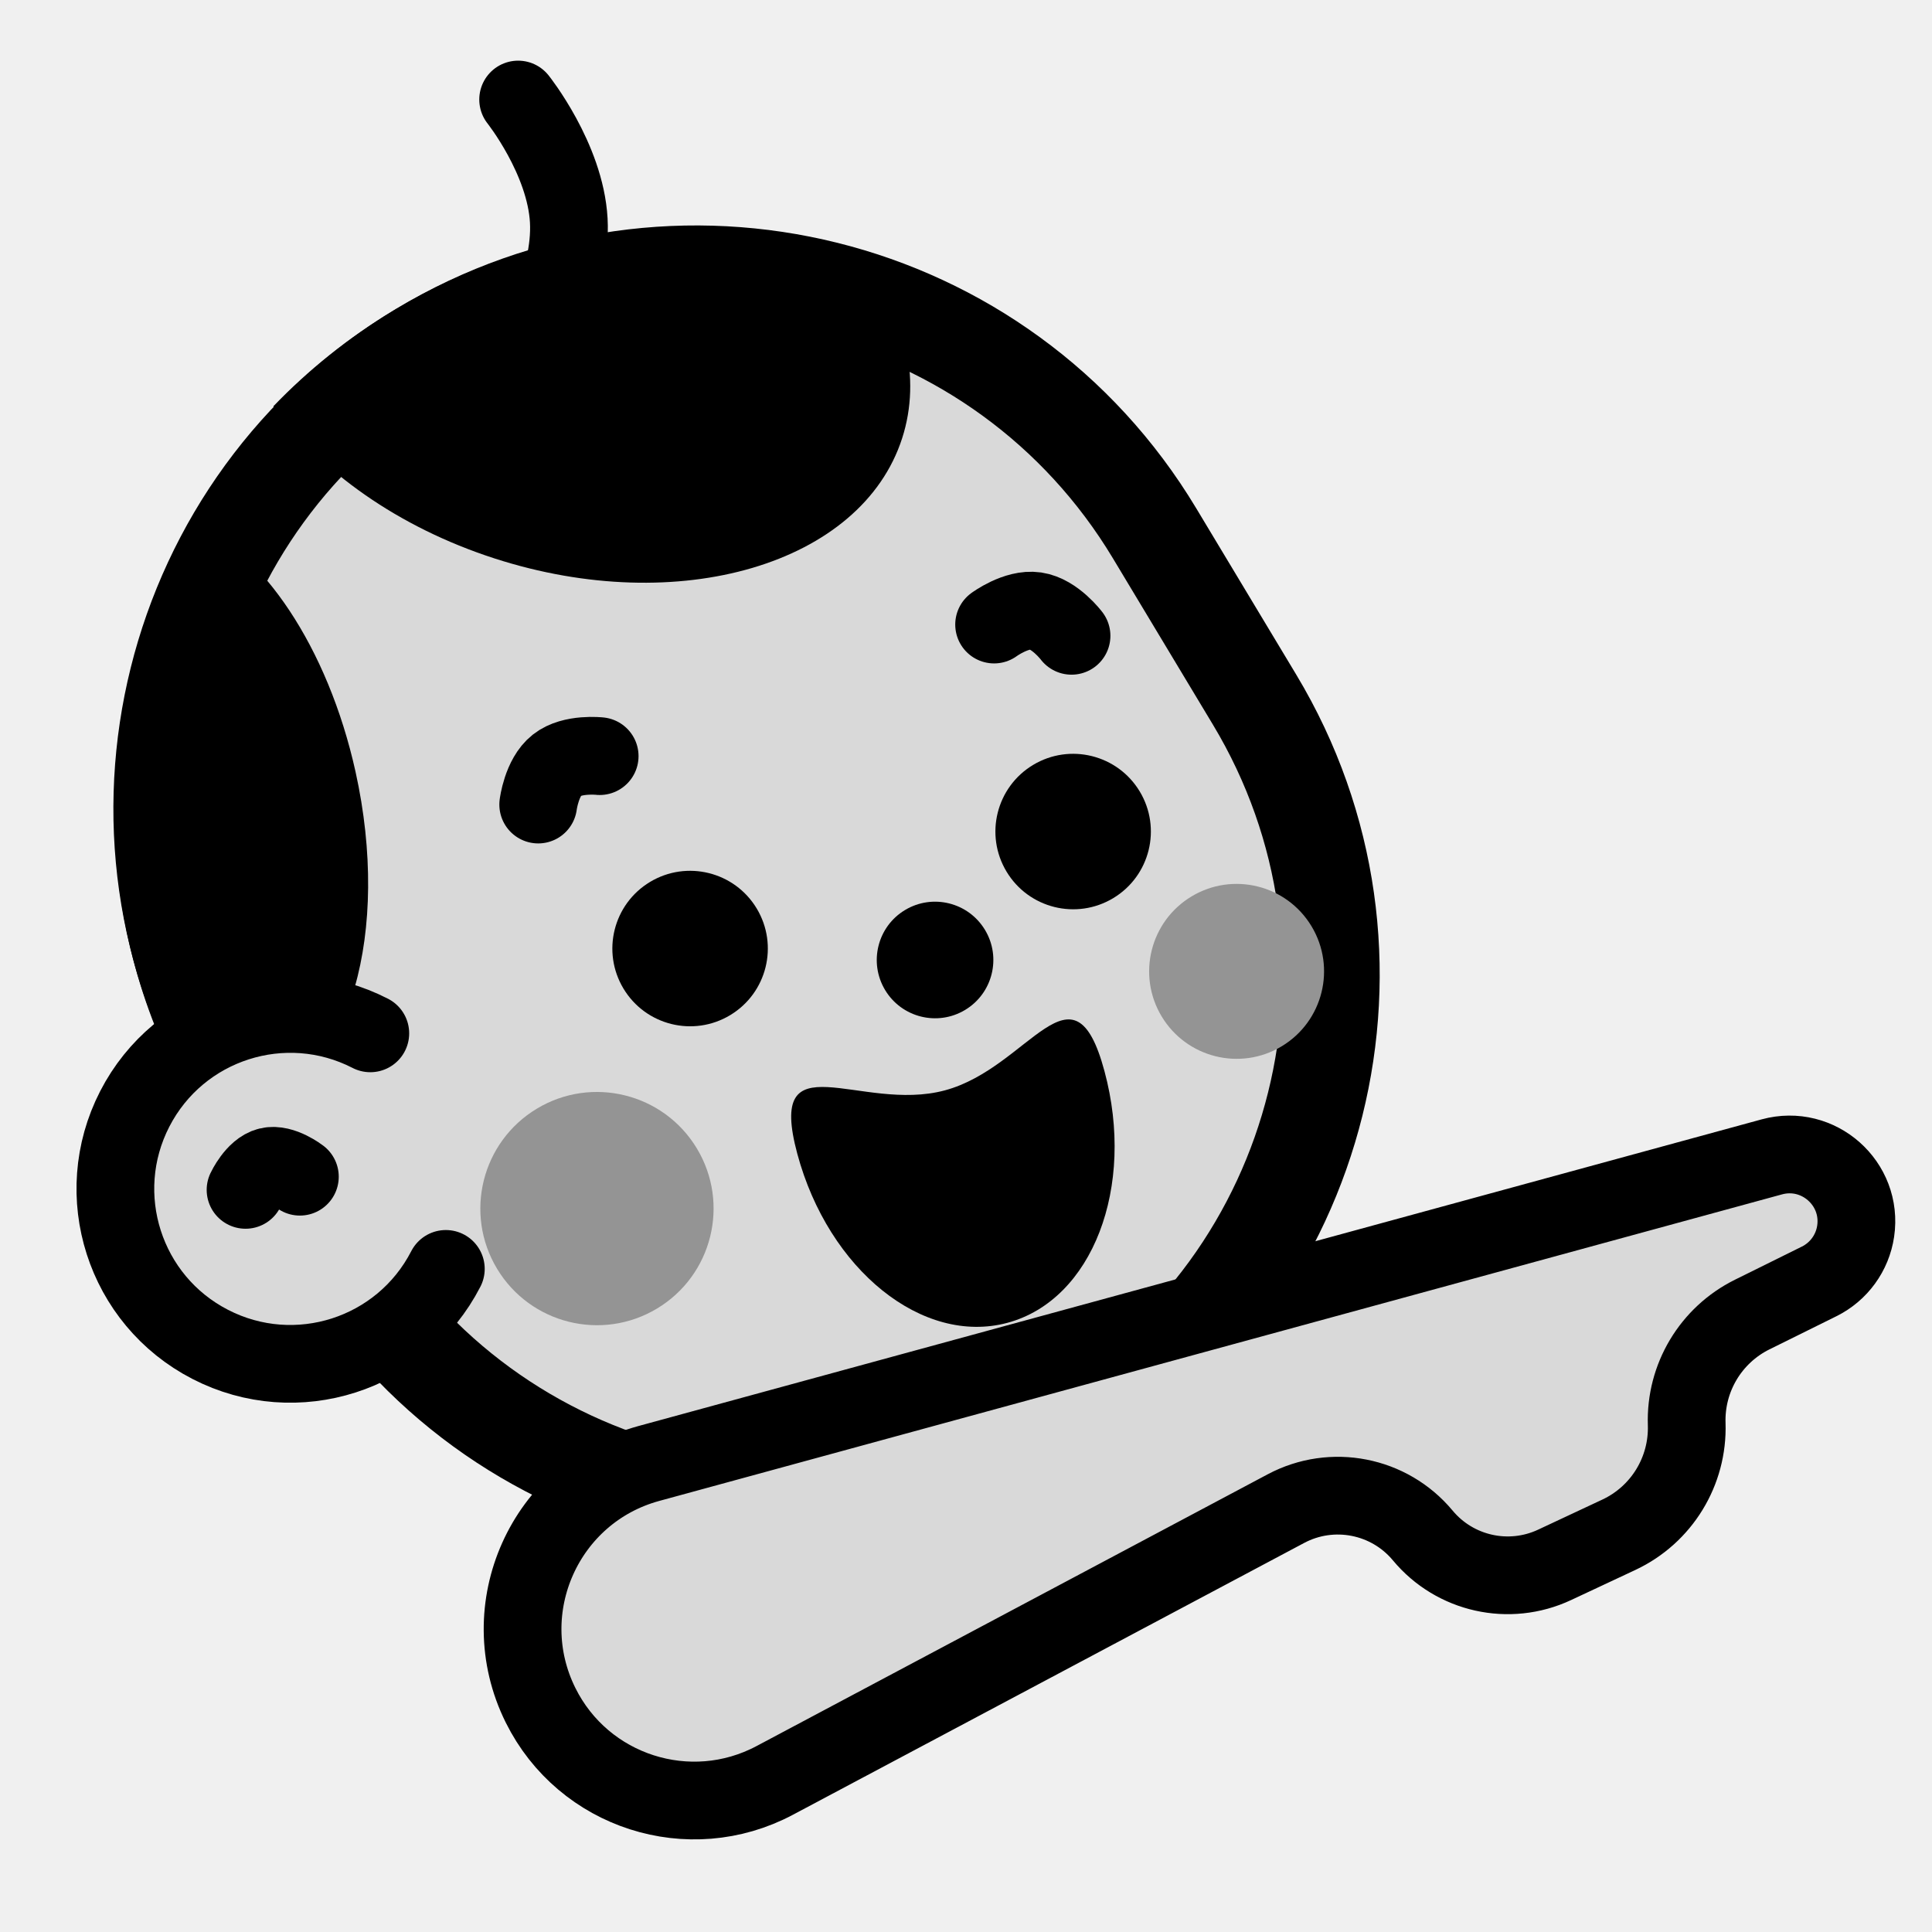
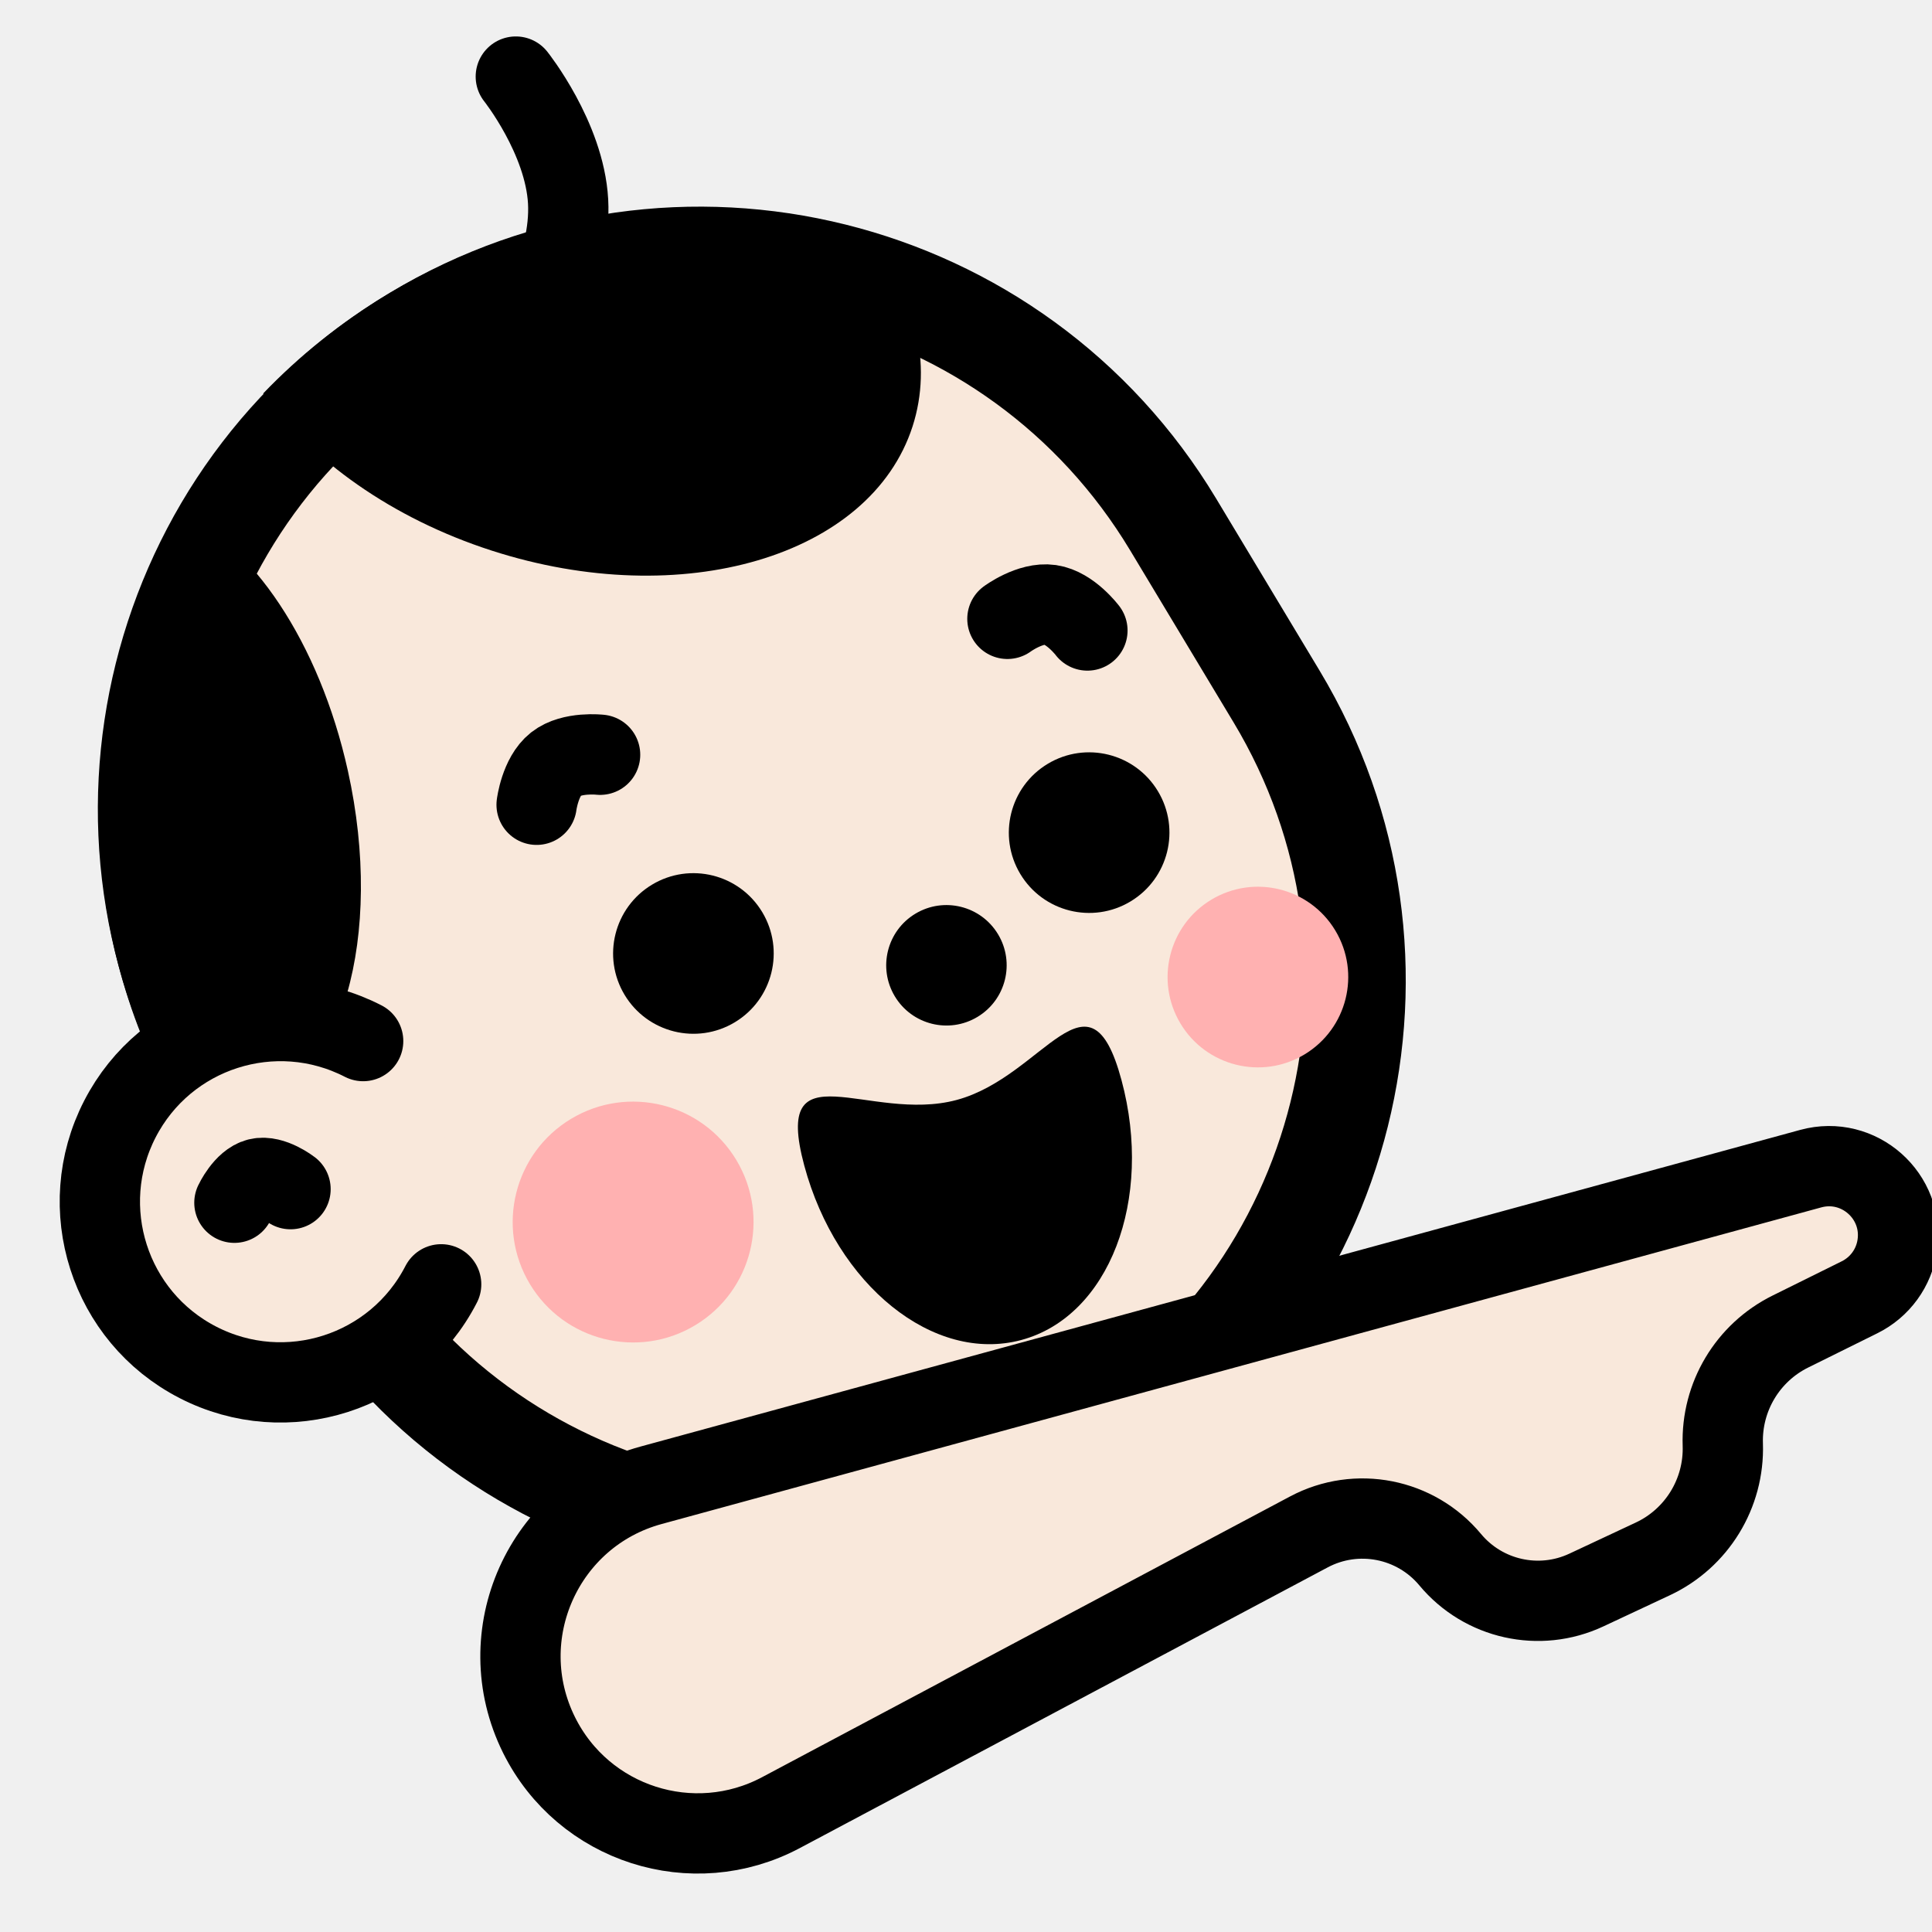
<svg xmlns="http://www.w3.org/2000/svg" width="64" height="64" viewBox="0 0 64 64" fill="none">
-   <g clip-path="url(#clip0_598_5136)">
-     <rect x="-1.223" y="20.734" width="35.407" height="41.845" rx="17.704" transform="rotate(-31.0169 -1.22301 20.7343)" fill="#D9D9D9" stroke="black" stroke-width="3.219" />
-     <path fill-rule="evenodd" clip-rule="evenodd" d="M9.054 13.461C10.211 12.256 11.545 11.182 13.046 10.28C17.889 7.368 23.496 6.828 28.516 8.323C29.969 10.29 30.537 12.5 29.884 14.52C28.536 18.691 22.491 20.473 16.382 18.499C13.178 17.463 10.594 15.601 9.054 13.461Z" fill="black" />
-     <circle cx="19.775" cy="40.036" r="3.863" transform="rotate(-31.0169 19.7753 40.036)" fill="#949494" />
-     <circle cx="40.964" cy="32.178" r="2.897" transform="rotate(-31.0169 40.9638 32.1777)" fill="#949494" />
-     <circle cx="30.975" cy="31.801" r="1.931" transform="rotate(-31.0169 30.9746 31.8008)" fill="black" />
-     <circle cx="22.86" cy="31.422" r="2.575" transform="rotate(-31.0169 22.86 31.4215)" fill="black" />
-     <circle cx="35.549" cy="27.546" r="2.575" transform="rotate(-31.0169 35.5494 27.5457)" fill="black" />
-     <path d="M36.587 35.483C37.623 39.33 36.185 43.062 33.375 43.819C30.566 44.575 27.448 42.069 26.412 38.222C25.377 34.374 28.493 36.876 31.302 36.119C34.112 35.363 35.551 31.635 36.587 35.483Z" fill="black" />
-     <path d="M19.865 25.048C19.865 25.048 18.958 24.944 18.449 25.345C17.94 25.745 17.829 26.652 17.829 26.652" stroke="black" stroke-width="2.575" stroke-linecap="round" />
-     <path d="M17.164 3.297C17.164 3.297 18.726 5.258 18.841 7.3C18.955 9.343 17.622 11.466 17.622 11.466" stroke="black" stroke-width="2.575" stroke-linecap="round" />
-     <path d="M35.496 21.062C35.496 21.062 34.948 20.332 34.306 20.238C33.665 20.145 32.931 20.689 32.931 20.689" stroke="black" stroke-width="2.575" stroke-linecap="round" />
-     <path fill-rule="evenodd" clip-rule="evenodd" d="M5.932 35.757C2.851 29.774 3.195 22.826 6.37 17.297C8.663 18.222 10.861 21.431 11.777 25.563C12.954 30.879 11.561 35.709 8.665 36.35C7.768 36.549 6.832 36.322 5.932 35.757Z" fill="black" />
-     <rect x="1.334" y="36.852" width="11.588" height="11.588" rx="5.794" transform="rotate(-31.0169 1.33398 36.8516)" fill="#D9D9D9" />
-     <path d="M9.934 38.98C9.934 38.98 9.348 38.527 8.898 38.636C8.448 38.745 8.134 39.416 8.134 39.416" stroke="black" stroke-width="2.575" stroke-linecap="round" />
-     <path d="M12.267 34.231C9.421 32.768 5.928 33.888 4.464 36.734C3.001 39.58 4.121 43.073 6.967 44.536C9.813 46 13.306 44.88 14.769 42.034" stroke="black" stroke-width="2.575" stroke-linecap="round" />
-     <path d="M58.694 38.323L21.5 48.478C18.047 49.421 16.315 53.283 17.907 56.489C19.331 59.355 22.84 60.481 25.665 58.978L42.598 49.975C44.129 49.161 46.022 49.532 47.131 50.865C48.196 52.145 49.991 52.544 51.498 51.838L53.627 50.841C55.042 50.178 55.925 48.736 55.874 47.175C55.823 45.645 56.671 44.226 58.044 43.546L60.262 42.448C60.913 42.125 61.365 41.504 61.471 40.785C61.705 39.203 60.237 37.902 58.694 38.323Z" fill="#D9D9D9" stroke="black" stroke-width="2.575" stroke-linecap="round" />
+   <g clip-path="url(#clip0_986_5812)">
+     <rect x="-1.901" y="20.547" width="36.57" height="43.219" rx="18.285" transform="rotate(-31.0169 -1.90052 20.5473)" fill="#F9E8DB" stroke="black" stroke-width="3.325" />
+     <path d="M12.838 9.749C17.839 6.742 23.628 6.185 28.811 7.728C30.313 9.76 30.903 12.041 30.229 14.128C28.836 18.436 22.593 20.277 16.284 18.238C12.975 17.169 10.308 15.243 8.718 13.034C9.912 11.79 11.289 10.68 12.838 9.749Z" fill="black" />
+     <circle cx="20.973" cy="40.482" r="3.989" transform="rotate(-31.0169 20.9727 40.4824)" fill="#FFB1B1" />
+     <circle cx="41.67" cy="32.366" r="2.992" transform="rotate(-31.0169 41.6705 32.366)" fill="#FFB1B1" />
+     <circle cx="31.352" cy="31.977" r="1.995" transform="rotate(-31.0169 31.3516 31.977)" fill="black" />
+     <circle cx="22.97" cy="31.585" r="2.66" transform="rotate(-31.0169 22.9701 31.5849)" fill="black" />
+     <circle cx="36.079" cy="27.582" r="2.66" transform="rotate(-31.0169 36.079 27.5819)" fill="black" />
+     <path d="M37.151 35.78C38.22 39.753 36.735 43.608 33.833 44.389C30.931 45.17 27.712 42.582 26.642 38.609C25.572 34.635 28.79 37.218 31.692 36.437C34.594 35.656 36.081 31.806 37.151 35.78Z" fill="black" />
+     <path d="M19.879 25.002C19.879 25.002 18.942 24.894 18.416 25.308C17.891 25.723 17.776 26.659 17.776 26.659" stroke="black" stroke-width="2.66" stroke-linecap="round" />
+     <path d="M17.087 2.537C17.087 2.537 18.701 4.563 18.819 6.672C18.937 8.781 17.56 10.975 17.56 10.975" stroke="black" stroke-width="2.66" stroke-linecap="round" />
+     <path d="M36.022 20.886C36.022 20.886 35.455 20.131 34.793 20.035C34.13 19.939 33.372 20.5 33.372 20.5" stroke="black" stroke-width="2.66" stroke-linecap="round" />
+     <path d="M5.939 16.998C8.308 17.953 10.578 21.267 11.524 25.534C12.74 31.024 11.301 36.014 8.311 36.676C7.385 36.881 6.419 36.647 5.49 36.064C2.307 29.885 2.661 22.709 5.939 16.998Z" fill="black" />
+     <rect x="0.74" y="37.193" width="11.968" height="11.968" rx="5.984" transform="rotate(-31.0169 0.740234 37.1934)" fill="#F9E8DB" />
+     <path d="M9.624 39.392C9.624 39.392 9.018 38.924 8.554 39.036C8.089 39.149 7.765 39.842 7.765 39.842" stroke="black" stroke-width="2.66" stroke-linecap="round" />
+     <path d="M12.03 34.487C9.091 32.975 5.483 34.133 3.971 37.072C2.46 40.011 3.617 43.619 6.556 45.13C9.495 46.642 13.103 45.484 14.614 42.545" stroke="black" stroke-width="2.66" stroke-linecap="round" />
+     <path d="M59.983 38.713L21.568 49.202C18.001 50.175 16.212 54.164 17.857 57.476C19.328 60.435 22.951 61.598 25.869 60.046L43.358 50.747C44.94 49.906 46.894 50.29 48.04 51.667C49.14 52.988 50.993 53.401 52.55 52.672L54.749 51.642C56.211 50.958 57.123 49.468 57.07 47.856C57.017 46.275 57.893 44.809 59.311 44.108L61.602 42.973C62.274 42.64 62.741 41.999 62.85 41.256C63.092 39.622 61.576 38.278 59.983 38.713Z" fill="#F9E8DB" stroke="black" stroke-width="2.66" stroke-linecap="round" />
  </g>
  <defs>
-     <clipPath id="clip0_598_5136">
+     <clipPath id="clip0_986_5812">
      <rect width="64" height="64" fill="white" />
    </clipPath>
  </defs>
</svg>
